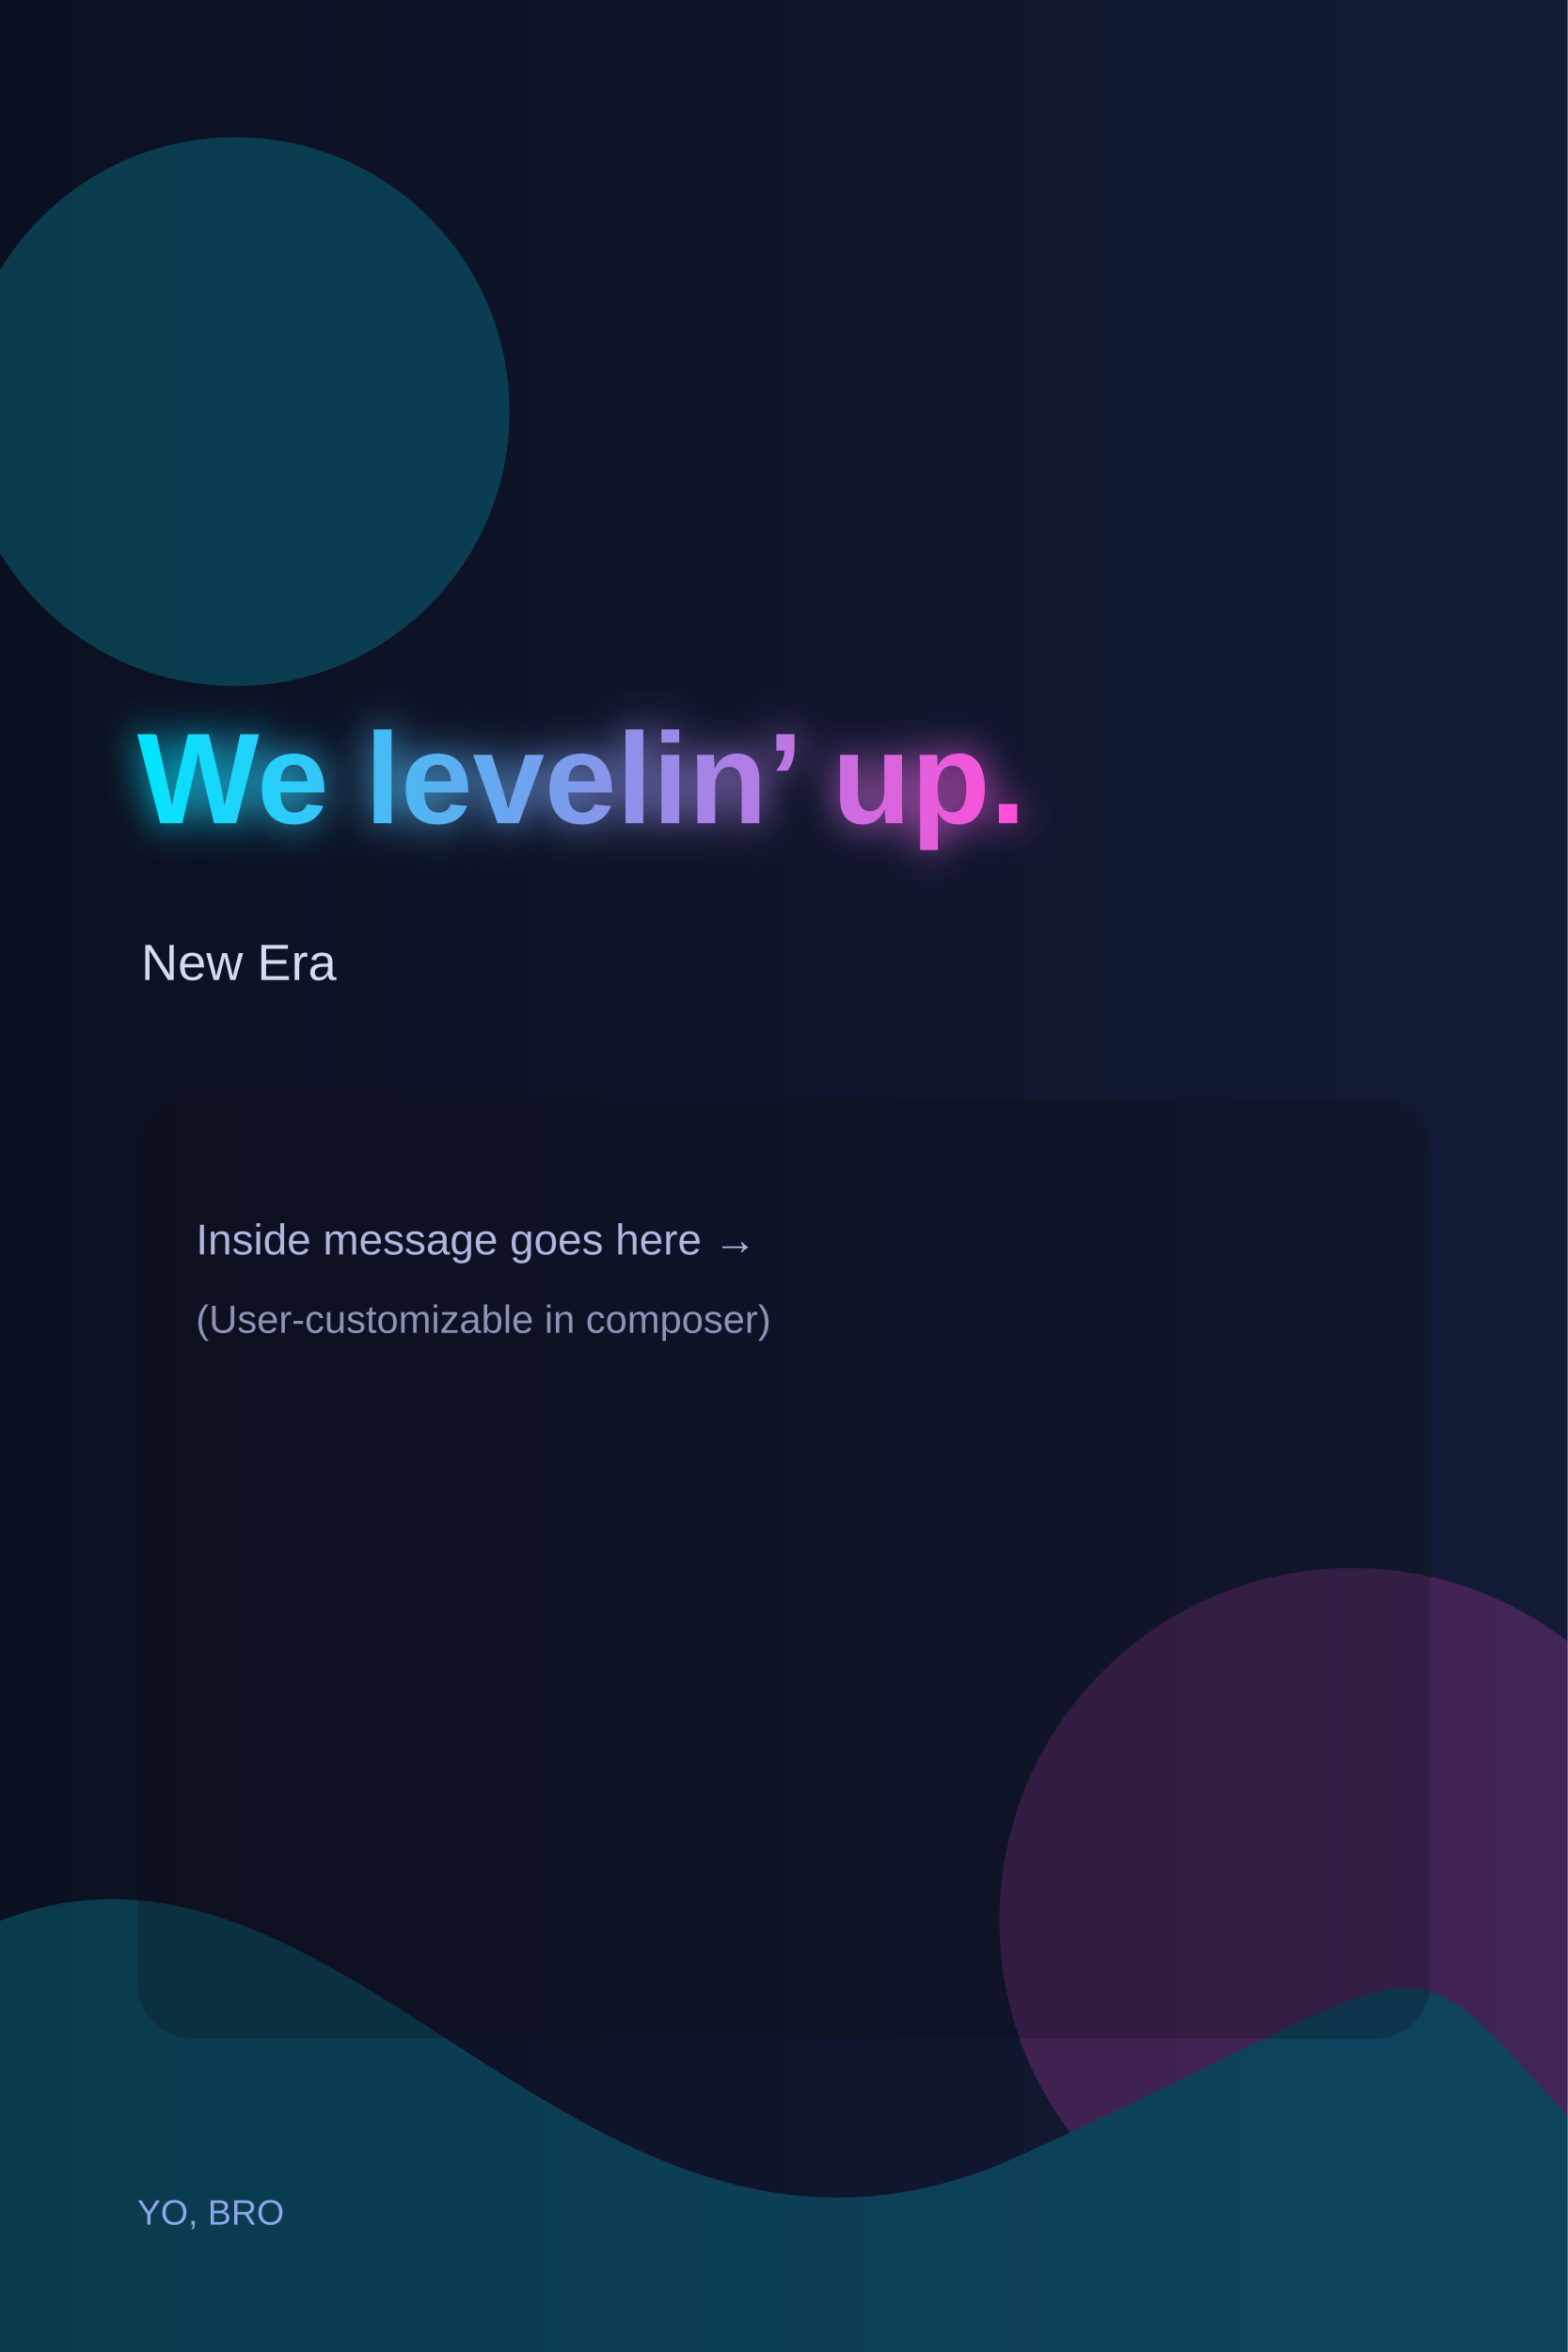
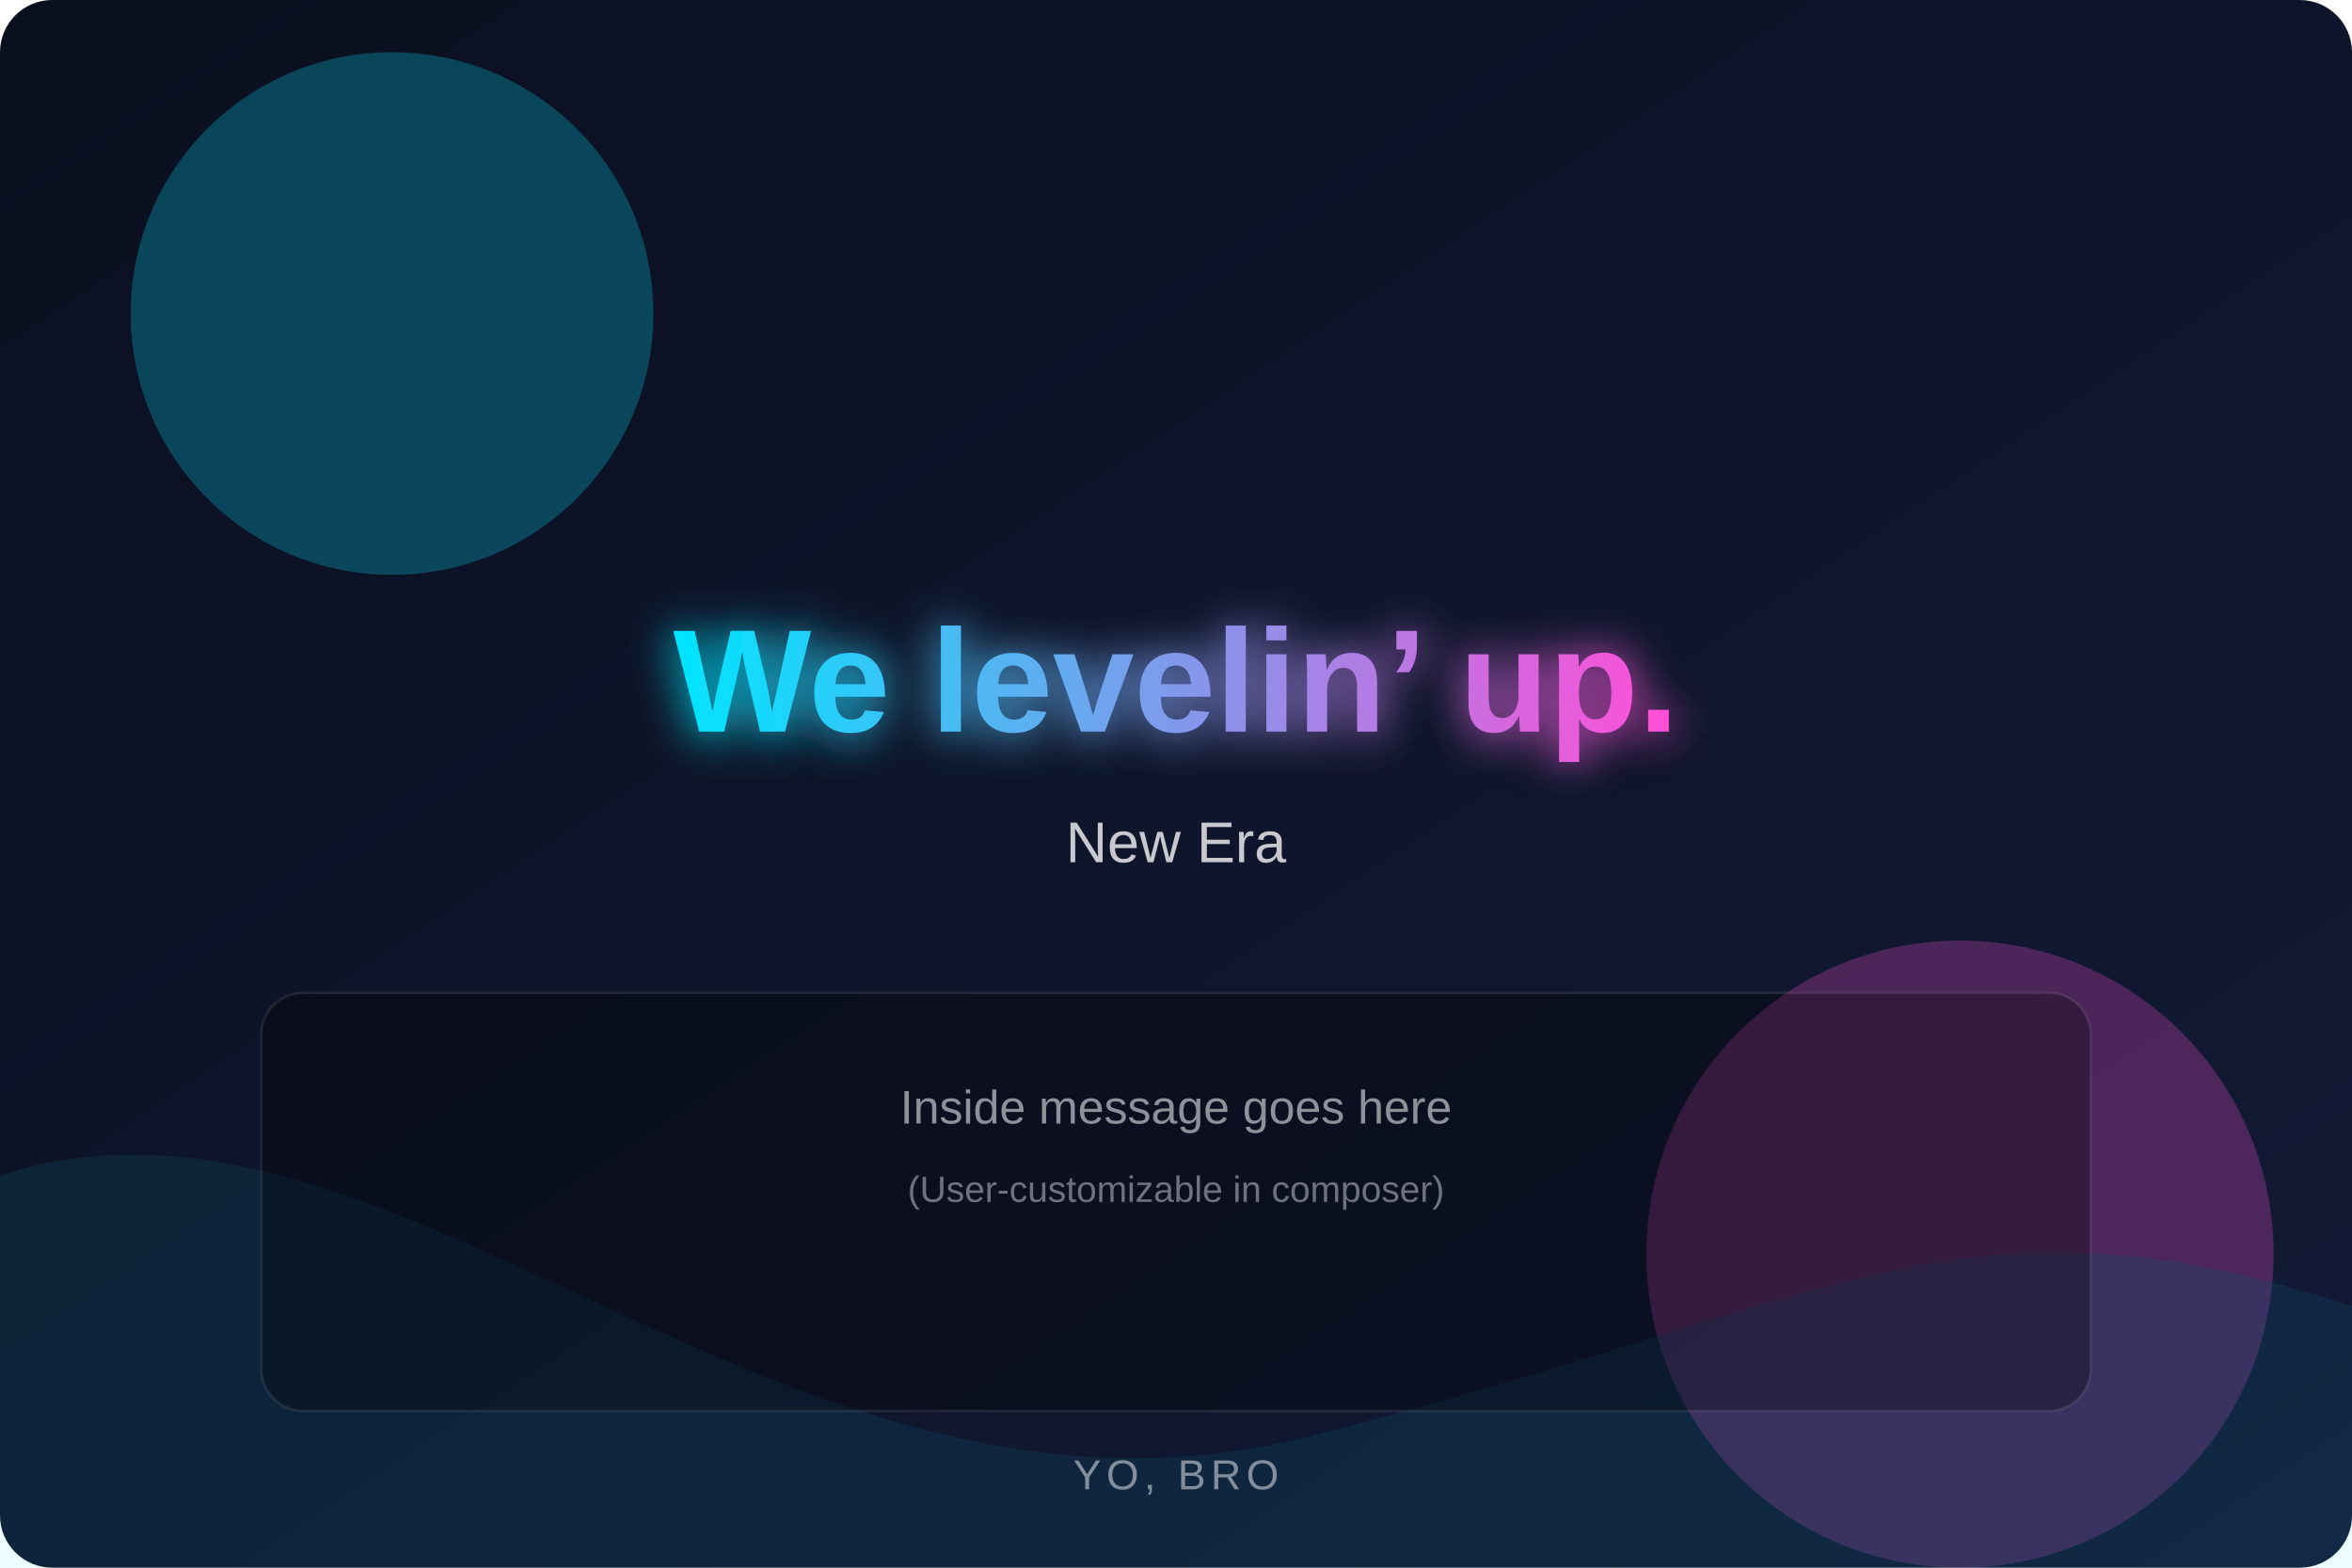
- <svg xmlns="http://www.w3.org/2000/svg" width="800" height="1200" viewBox="0 0 800 1200">
+ <svg xmlns="http://www.w3.org/2000/svg" width="1500" height="1000" viewBox="0 0 900 600">
  <defs>
-     <linearGradient id="bg" x1="0" x2="1">
+     <linearGradient id="bg" x1="0" y1="0" x2="1" y2="1">
      <stop offset="0" stop-color="#0b1020" />
      <stop offset="1" stop-color="#121a36" />
    </linearGradient>
    <linearGradient id="grad" x1="0" x2="1">
      <stop offset="0" stop-color="#00e5ff" />
      <stop offset="1" stop-color="#ff4fd8" />
    </linearGradient>
    <filter id="glow" x="-30%" y="-30%" width="160%" height="160%">
-       <feGaussianBlur stdDeviation="10" result="b" />
+       <feGaussianBlur stdDeviation="8" result="b" />
      <feMerge>
        <feMergeNode in="b" />
        <feMergeNode in="SourceGraphic" />
      </feMerge>
    </filter>
+     <filter id="softShadow">
+       <feDropShadow dx="0" dy="4" stdDeviation="8" flood-color="rgba(0,0,0,0.4)" />
+     </filter>
  </defs>
-   <rect width="800" height="1200" fill="url(#bg)" />
-   <g opacity="0.20">
-     <circle cx="120" cy="210" r="140" fill="#00e5ff" />
-     <circle cx="690" cy="980" r="180" fill="#ff4fd8" />
-     <path d="M0 980 C180 910, 300 1200, 520 1100 S710 980, 800 1080 V1200 H0 Z" fill="#00e5ff" />
+   <rect width="900" height="600" rx="20" fill="url(#bg)" />
+   <g opacity="0.25">
+     <circle cx="150" cy="120" r="100" fill="#00e5ff" />
+     <circle cx="750" cy="480" r="120" fill="#ff4fd8" />
+     <path d="M0 450 C150 400, 300 600, 500 550 S750 450, 900 500 V600 H0 Z" fill="#00e5ff" opacity="0.3" />
  </g>
  <g filter="url(#glow)">
-     <text x="70" y="420" font-family="system-ui,Segoe UI,Arial" font-size="66" font-weight="850" fill="url(#grad)">
-       We levelin’ up.
-     </text>
+     <text x="450" y="280" text-anchor="middle" font-family="system-ui,Segoe UI,Arial" font-size="56" font-weight="800" fill="url(#grad)" filter="url(#softShadow)">We levelin’ up.</text>
  </g>
-   <text x="72" y="500" font-family="system-ui,Segoe UI,Arial" font-size="26" fill="#e7ecff" opacity="0.92">
-     New Era
-   </text>
-   <g opacity="0.9">
-     <rect x="70" y="560" width="660" height="480" rx="28" fill="#0b0b12" opacity="0.28" />
-     <text x="100" y="640" font-family="system-ui,Segoe UI,Arial" font-size="22" fill="#c7d2fe" opacity="0.95">
-       Inside message goes here →
-     </text>
-     <text x="100" y="680" font-family="system-ui,Segoe UI,Arial" font-size="20" fill="#c7d2fe" opacity="0.75">
-       (User-customizable in composer)
-     </text>
+   <text x="450" y="330" text-anchor="middle" font-family="system-ui,Segoe UI,Arial" font-size="22" fill="rgba(255,255,255,0.85)" opacity="0.9">New Era</text>
+   <g opacity="0.85">
+     <rect x="100" y="380" width="700" height="160" rx="16" fill="rgba(0,0,0,0.35)" stroke="rgba(255,255,255,0.1)" stroke-width="1" />
+     <text x="450" y="430" text-anchor="middle" font-family="system-ui,Segoe UI,Arial" font-size="18" fill="rgba(255,255,255,0.7)" opacity="0.9">Inside message goes here</text>
+     <text x="450" y="460" text-anchor="middle" font-family="system-ui,Segoe UI,Arial" font-size="14" fill="rgba(255,255,255,0.6)" opacity="0.8">(User-customizable in composer)</text>
  </g>
-   <text x="70" y="1135" font-family="system-ui,Segoe UI,Arial" font-size="18" fill="#9fb0ff" opacity="0.9">YO, BRO</text>
+   <text x="450" y="570" text-anchor="middle" font-family="system-ui,Segoe UI,Arial" font-size="16" fill="rgba(255,255,255,0.6)" opacity="0.8" letter-spacing="2">YO, BRO</text>
</svg>
